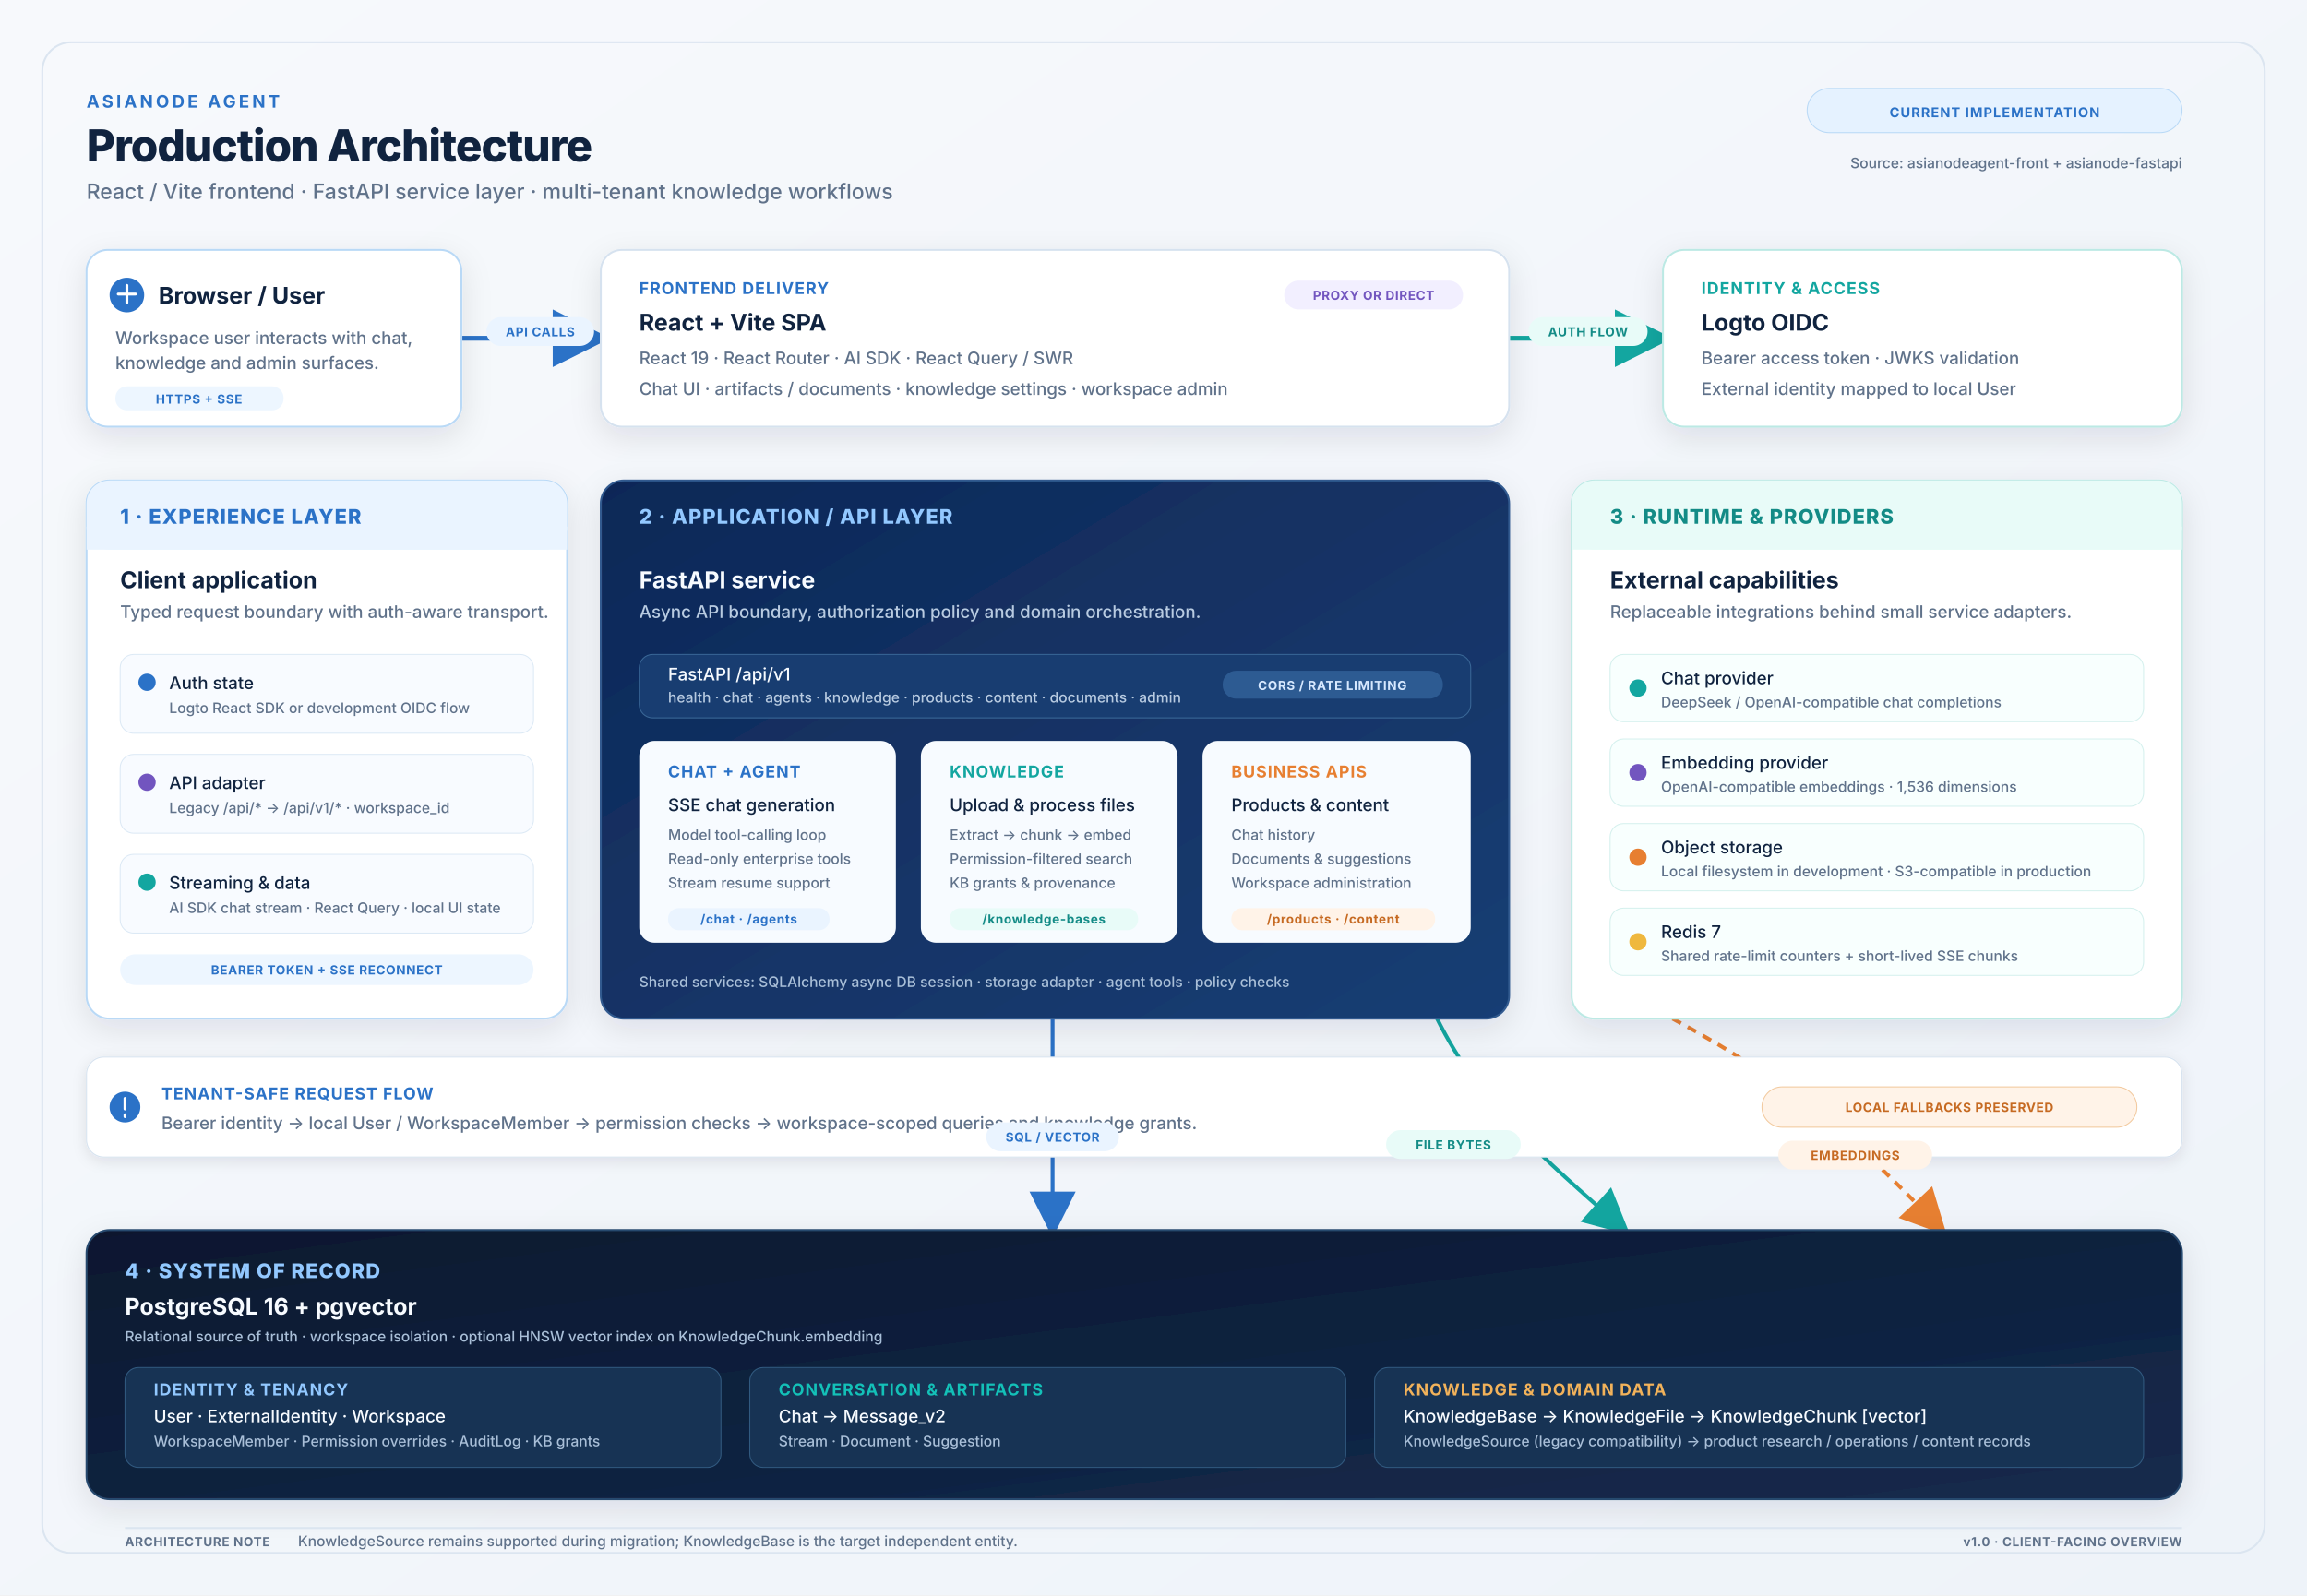
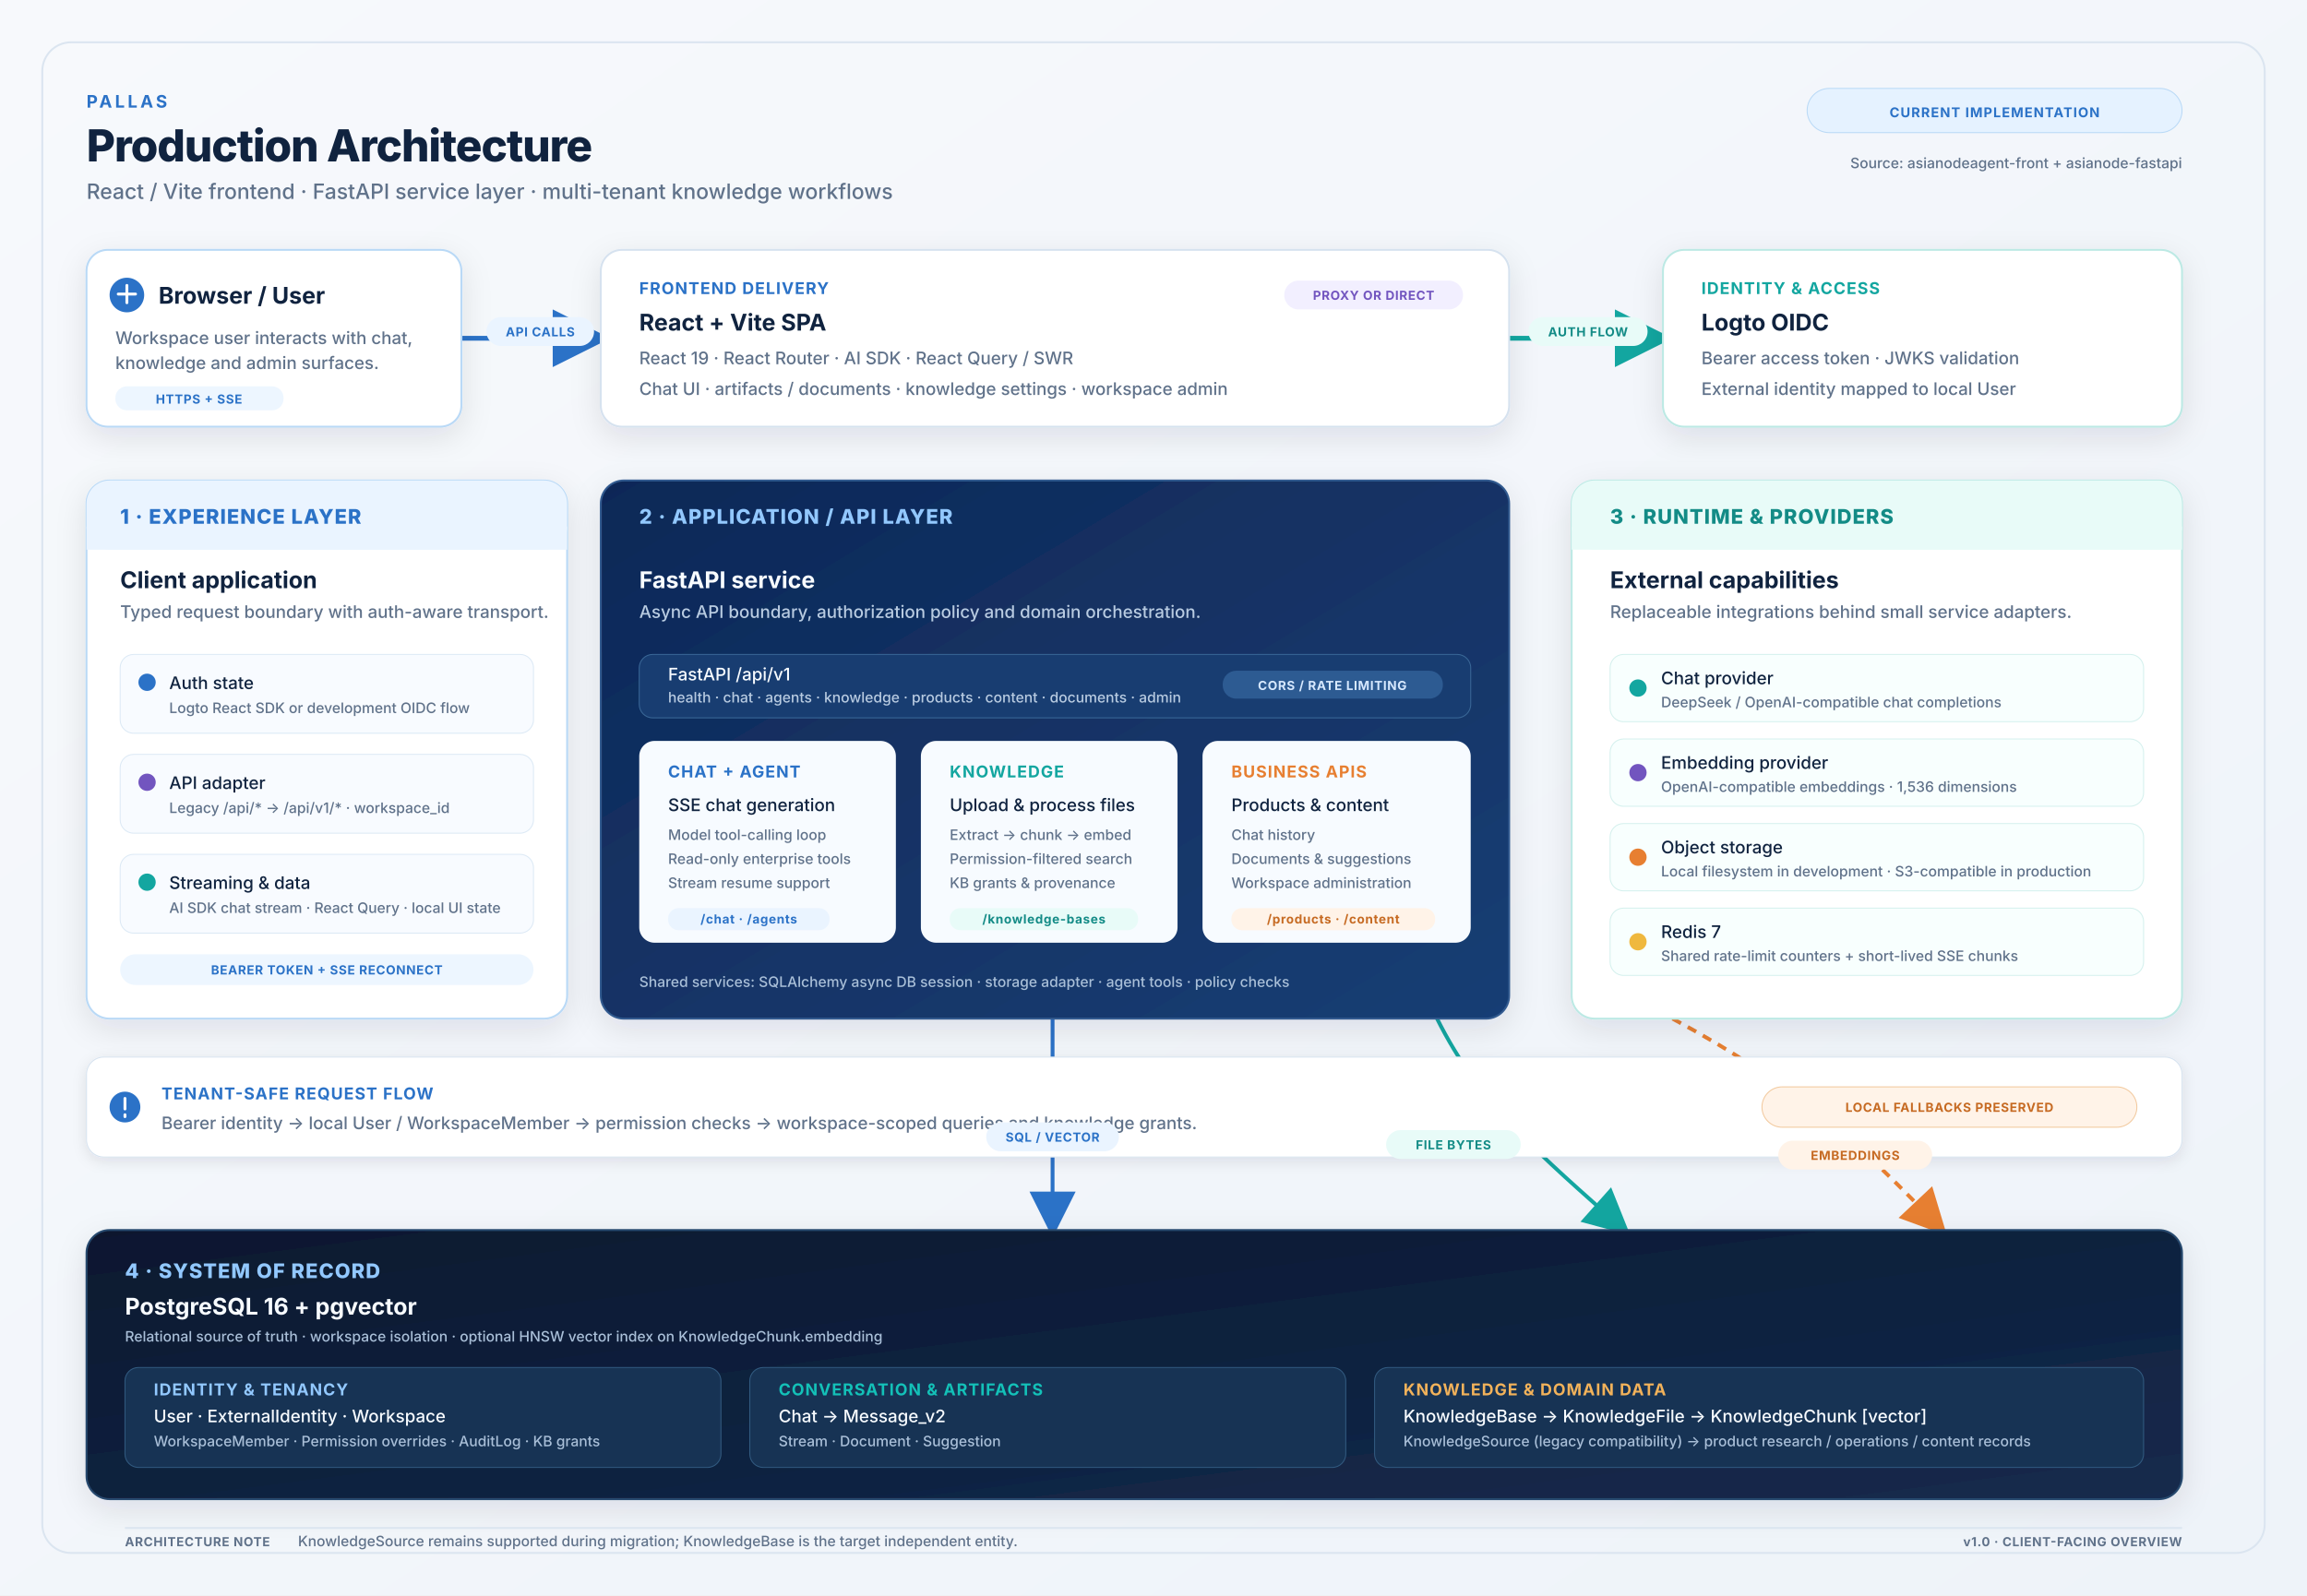
<svg xmlns="http://www.w3.org/2000/svg" width="2400" height="1660" viewBox="0 0 2400 1660" role="img" aria-labelledby="title desc">
  <defs>
    <linearGradient id="page" x1="0" y1="0" x2="1" y2="1">
      <stop offset="0" stop-color="#f7f9fc" />
      <stop offset="1" stop-color="#eef3f9" />
    </linearGradient>
    <linearGradient id="api" x1="0" y1="0" x2="1" y2="1">
      <stop offset="0" stop-color="#0f2857" />
      <stop offset="1" stop-color="#173e74" />
    </linearGradient>
    <linearGradient id="database" x1="0" y1="0" x2="1" y2="1">
      <stop offset="0" stop-color="#0b182f" />
      <stop offset="1" stop-color="#142a4d" />
    </linearGradient>
    <filter id="shadow" x="-20%" y="-20%" width="140%" height="140%">
      <feDropShadow dx="0" dy="10" stdDeviation="16" flood-color="#10253d" flood-opacity="0.10" />
    </filter>
    <filter id="small-shadow" x="-20%" y="-20%" width="140%" height="140%">
      <feDropShadow dx="0" dy="4" stdDeviation="7" flood-color="#10253d" flood-opacity="0.10" />
    </filter>
    <marker id="arrow-blue" markerWidth="12" markerHeight="12" refX="10" refY="6" orient="auto" markerUnits="strokeWidth">
      <path d="M0,0 L12,6 L0,12 z" fill="#2b72c7" />
    </marker>
    <marker id="arrow-teal" markerWidth="12" markerHeight="12" refX="10" refY="6" orient="auto" markerUnits="strokeWidth">
      <path d="M0,0 L12,6 L0,12 z" fill="#13a6a0" />
    </marker>
    <marker id="arrow-orange" markerWidth="12" markerHeight="12" refX="10" refY="6" orient="auto" markerUnits="strokeWidth">
      <path d="M0,0 L12,6 L0,12 z" fill="#e77f31" />
    </marker>
    <marker id="arrow-gray" markerWidth="12" markerHeight="12" refX="10" refY="6" orient="auto" markerUnits="strokeWidth">
      <path d="M0,0 L12,6 L0,12 z" fill="#8da1b9" />
    </marker>
    <style>
      .sans { font-family: Inter, -apple-system, BlinkMacSystemFont, "Segoe UI", Arial, sans-serif; }
      .mono { font-family: "SFMono-Regular", Consolas, "Liberation Mono", monospace; }
      .ink { fill: #10233f; }
      .muted { fill: #60728a; }
      .white { fill: #f7fbff; }
      .dbmuted { fill: #a9bfd8; }
      .eyebrow { font-size: 18px; font-weight: 700; letter-spacing: 3px; }
      .title { font-size: 46px; font-weight: 760; letter-spacing: -1px; }
      .subtitle { font-size: 22px; font-weight: 450; }
      .section { font-size: 21px; font-weight: 760; letter-spacing: 1px; }
      .node-title { font-size: 24px; font-weight: 750; }
      .node-subtitle { font-size: 17px; font-weight: 650; letter-spacing: 1px; }
      .body { font-size: 18px; font-weight: 500; }
      .small { font-size: 15px; font-weight: 500; }
      .tiny { font-size: 13px; font-weight: 650; letter-spacing: .6px; }
      .label { font-size: 14px; font-weight: 750; letter-spacing: 1px; }
    </style>
  </defs>
  <rect width="2400" height="1660" fill="url(#page)" />
  <rect x="44" y="44" width="2312" height="1572" rx="30" fill="none" stroke="#dbe5f0" stroke-width="2" />
-   <text x="90" y="112" class="sans eyebrow" fill="#2b72c7">ASIANODE AGENT</text>
+   <text x="90" y="112" class="sans eyebrow" fill="#2b72c7">PALLAS</text>
  <text x="90" y="168" class="sans title ink">Production Architecture</text>
  <text x="90" y="207" class="sans subtitle muted">React / Vite frontend · FastAPI service layer · multi-tenant knowledge workflows</text>
  <rect x="1880" y="92" width="390" height="46" rx="23" fill="#e5f2ff" stroke="#b9d9f6" />
  <text x="2075" y="122" text-anchor="middle" class="sans label" fill="#2b72c7">CURRENT IMPLEMENTATION</text>
  <text x="2270" y="175" text-anchor="end" class="sans small muted">Source: asianodeagent-front + asianode-fastapi</text>
  <path d="M480 352 C530 352 552 352 625 352" fill="none" stroke="#2b72c7" stroke-width="5" marker-end="url(#arrow-blue)" />
  <path d="M1570 352 C1640 352 1670 352 1730 352" fill="none" stroke="#13a6a0" stroke-width="5" marker-end="url(#arrow-teal)" />
  <path d="M1095 1060 C1095 1160 1095 1210 1095 1280" fill="none" stroke="#2b72c7" stroke-width="4" marker-end="url(#arrow-blue)" />
  <path d="M1495 1060 C1540 1150 1600 1200 1690 1280" fill="none" stroke="#13a6a0" stroke-width="4" marker-end="url(#arrow-teal)" />
  <path d="M1740 1060 C1870 1130 1940 1195 2020 1280" fill="none" stroke="#e77f31" stroke-width="4" stroke-dasharray="10 8" marker-end="url(#arrow-orange)" />
  <g filter="url(#shadow)">
    <rect x="90" y="260" width="390" height="184" rx="22" fill="#ffffff" stroke="#b9d9f6" stroke-width="2" />
    <rect x="625" y="260" width="945" height="184" rx="22" fill="#ffffff" stroke="#d6e2ef" stroke-width="2" />
    <rect x="1730" y="260" width="540" height="184" rx="22" fill="#ffffff" stroke="#bce9e4" stroke-width="2" />
  </g>
  <circle cx="132" cy="307" r="18" fill="#2b72c7" />
  <path d="M123 306 h18 M132 297 v18" stroke="#fff" stroke-width="3" stroke-linecap="round" />
  <text x="165" y="316" class="sans node-title ink">Browser / User</text>
  <text x="120" y="358" class="sans body muted">Workspace user interacts with chat,</text>
  <text x="120" y="384" class="sans body muted">knowledge and admin surfaces.</text>
  <rect x="120" y="402" width="175" height="25" rx="12" fill="#edf6ff" />
  <text x="207" y="420" text-anchor="middle" class="sans tiny" fill="#2b72c7">HTTPS + SSE</text>
  <text x="665" y="306" class="sans node-subtitle" fill="#2b72c7">FRONTEND DELIVERY</text>
  <text x="665" y="344" class="sans node-title ink">React + Vite SPA</text>
  <text x="665" y="379" class="sans body muted">React 19 · React Router · AI SDK · React Query / SWR</text>
  <text x="665" y="411" class="sans body muted">Chat UI · artifacts / documents · knowledge settings · workspace admin</text>
  <rect x="1336" y="292" width="186" height="30" rx="15" fill="#f2efff" />
  <text x="1429" y="312" text-anchor="middle" class="sans tiny" fill="#7255bf">PROXY OR DIRECT</text>
  <text x="1770" y="306" class="sans node-subtitle" fill="#13a6a0">IDENTITY &amp; ACCESS</text>
  <text x="1770" y="344" class="sans node-title ink">Logto OIDC</text>
  <text x="1770" y="379" class="sans body muted">Bearer access token · JWKS validation</text>
  <text x="1770" y="411" class="sans body muted">External identity mapped to local User</text>
  <g filter="url(#shadow)">
    <rect x="90" y="500" width="500" height="560" rx="24" fill="#ffffff" stroke="#b9d9f6" stroke-width="2" />
  </g>
  <rect x="90" y="500" width="500" height="72" rx="24" fill="#eaf4ff" />
  <rect x="90" y="548" width="500" height="24" fill="#eaf4ff" />
  <text x="125" y="545" class="sans section" fill="#2b72c7">1 · EXPERIENCE LAYER</text>
  <text x="125" y="612" class="sans node-title ink">Client application</text>
  <text x="125" y="643" class="sans body muted">Typed request boundary with auth-aware transport.</text>
  <rect x="125" y="681" width="430" height="82" rx="14" fill="#f8fbff" stroke="#dce9f5" />
  <circle cx="153" cy="710" r="9" fill="#2b72c7" />
  <text x="176" y="717" class="sans body ink">Auth state</text>
  <text x="176" y="742" class="sans small muted">Logto React SDK or development OIDC flow</text>
  <rect x="125" y="785" width="430" height="82" rx="14" fill="#f8fbff" stroke="#dce9f5" />
  <circle cx="153" cy="814" r="9" fill="#7255bf" />
  <text x="176" y="821" class="sans body ink">API adapter</text>
  <text x="176" y="846" class="sans small muted">Legacy /api/* → /api/v1/* · workspace_id</text>
  <rect x="125" y="889" width="430" height="82" rx="14" fill="#f8fbff" stroke="#dce9f5" />
  <circle cx="153" cy="918" r="9" fill="#13a6a0" />
  <text x="176" y="925" class="sans body ink">Streaming &amp; data</text>
  <text x="176" y="950" class="sans small muted">AI SDK chat stream · React Query · local UI state</text>
  <rect x="125" y="993" width="430" height="32" rx="16" fill="#edf6ff" />
  <text x="340" y="1014" text-anchor="middle" class="sans tiny" fill="#2b72c7">BEARER TOKEN + SSE RECONNECT</text>
  <g filter="url(#shadow)">
    <rect x="625" y="500" width="945" height="560" rx="24" fill="url(#api)" stroke="#315a8f" stroke-width="2" />
  </g>
  <text x="665" y="545" class="sans section" fill="#92c8ff">2 · APPLICATION / API LAYER</text>
  <text x="665" y="612" class="sans node-title white">FastAPI service</text>
  <text x="665" y="643" class="sans body" fill="#b8cbe1">Async API boundary, authorization policy and domain orchestration.</text>
  <rect x="665" y="681" width="865" height="66" rx="14" fill="#183d71" stroke="#396797" />
  <text x="695" y="708" class="sans body white">FastAPI /api/v1</text>
  <text x="695" y="731" class="sans small" fill="#b8cbe1">health · chat · agents · knowledge · products · content · documents · admin</text>
  <rect x="1272" y="698" width="229" height="29" rx="14" fill="#2d5b92" />
  <text x="1386" y="718" text-anchor="middle" class="sans tiny" fill="#d7e9ff">CORS / RATE LIMITING</text>
  <rect x="665" y="771" width="267" height="210" rx="16" fill="#f7fbff" />
  <text x="695" y="809" class="sans node-subtitle" fill="#2b72c7">CHAT + AGENT</text>
  <text x="695" y="844" class="sans body ink">SSE chat generation</text>
  <text x="695" y="874" class="sans small muted">Model tool-calling loop</text>
  <text x="695" y="899" class="sans small muted">Read-only enterprise tools</text>
  <text x="695" y="924" class="sans small muted">Stream resume support</text>
  <rect x="695" y="945" width="168" height="23" rx="11" fill="#eaf4ff" />
  <text x="779" y="961" text-anchor="middle" class="sans tiny" fill="#2b72c7">/chat · /agents</text>
  <rect x="958" y="771" width="267" height="210" rx="16" fill="#f7fbff" />
  <text x="988" y="809" class="sans node-subtitle" fill="#13a6a0">KNOWLEDGE</text>
  <text x="988" y="844" class="sans body ink">Upload &amp; process files</text>
  <text x="988" y="874" class="sans small muted">Extract → chunk → embed</text>
  <text x="988" y="899" class="sans small muted">Permission-filtered search</text>
  <text x="988" y="924" class="sans small muted">KB grants &amp; provenance</text>
  <rect x="988" y="945" width="196" height="23" rx="11" fill="#e8fbf8" />
  <text x="1086" y="961" text-anchor="middle" class="sans tiny" fill="#138b86">/knowledge-bases</text>
  <rect x="1251" y="771" width="279" height="210" rx="16" fill="#f7fbff" />
  <text x="1281" y="809" class="sans node-subtitle" fill="#e77f31">BUSINESS APIS</text>
  <text x="1281" y="844" class="sans body ink">Products &amp; content</text>
  <text x="1281" y="874" class="sans small muted">Chat history</text>
  <text x="1281" y="899" class="sans small muted">Documents &amp; suggestions</text>
  <text x="1281" y="924" class="sans small muted">Workspace administration</text>
  <rect x="1281" y="945" width="212" height="23" rx="11" fill="#fff3e8" />
  <text x="1387" y="961" text-anchor="middle" class="sans tiny" fill="#c66a22">/products · /content</text>
  <text x="665" y="1027" class="sans small" fill="#a9bfd8">Shared services: SQLAlchemy async DB session · storage adapter · agent tools · policy checks</text>
  <g filter="url(#shadow)">
    <rect x="1635" y="500" width="635" height="560" rx="24" fill="#ffffff" stroke="#bce9e4" stroke-width="2" />
  </g>
  <rect x="1635" y="500" width="635" height="72" rx="24" fill="#e8fbf8" />
  <rect x="1635" y="548" width="635" height="24" fill="#e8fbf8" />
  <text x="1675" y="545" class="sans section" fill="#138b86">3 · RUNTIME &amp; PROVIDERS</text>
  <text x="1675" y="612" class="sans node-title ink">External capabilities</text>
  <text x="1675" y="643" class="sans body muted">Replaceable integrations behind small service adapters.</text>
  <rect x="1675" y="681" width="555" height="70" rx="14" fill="#f8fffe" stroke="#d4f0ed" />
  <circle cx="1704" cy="716" r="9" fill="#13a6a0" />
  <text x="1728" y="712" class="sans body ink">Chat provider</text>
  <text x="1728" y="736" class="sans small muted">DeepSeek / OpenAI-compatible chat completions</text>
  <rect x="1675" y="769" width="555" height="70" rx="14" fill="#f8fffe" stroke="#d4f0ed" />
  <circle cx="1704" cy="804" r="9" fill="#7255bf" />
  <text x="1728" y="800" class="sans body ink">Embedding provider</text>
  <text x="1728" y="824" class="sans small muted">OpenAI-compatible embeddings · 1,536 dimensions</text>
  <rect x="1675" y="857" width="555" height="70" rx="14" fill="#f8fffe" stroke="#d4f0ed" />
  <circle cx="1704" cy="892" r="9" fill="#e77f31" />
  <text x="1728" y="888" class="sans body ink">Object storage</text>
  <text x="1728" y="912" class="sans small muted">Local filesystem in development · S3-compatible in production</text>
  <rect x="1675" y="945" width="555" height="70" rx="14" fill="#f8fffe" stroke="#d4f0ed" />
  <circle cx="1704" cy="980" r="9" fill="#efb83e" />
  <text x="1728" y="976" class="sans body ink">Redis 7</text>
  <text x="1728" y="1000" class="sans small muted">Shared rate-limit counters + short-lived SSE chunks</text>
  <rect x="90" y="1100" width="2180" height="104" rx="18" fill="#ffffff" stroke="#d6e2ef" filter="url(#small-shadow)" />
  <circle cx="130" cy="1152" r="16" fill="#2b72c7" />
  <path d="M130 1143 v11 M130 1160 v2" stroke="#fff" stroke-width="3" stroke-linecap="round" />
  <text x="168" y="1144" class="sans node-subtitle" fill="#2b72c7">TENANT-SAFE REQUEST FLOW</text>
  <text x="168" y="1175" class="sans body muted">Bearer identity → local User / WorkspaceMember → permission checks → workspace-scoped queries and knowledge grants.</text>
  <rect x="1833" y="1131" width="390" height="42" rx="21" fill="#fff3e8" stroke="#f2c99e" />
  <text x="2028" y="1157" text-anchor="middle" class="sans tiny" fill="#c66a22">LOCAL FALLBACKS PRESERVED</text>
  <g filter="url(#shadow)">
    <rect x="90" y="1280" width="2180" height="280" rx="24" fill="url(#database)" stroke="#28496e" stroke-width="2" />
  </g>
  <text x="130" y="1330" class="sans section" fill="#92c8ff">4 · SYSTEM OF RECORD</text>
  <text x="130" y="1368" class="sans node-title white">PostgreSQL 16 + pgvector</text>
  <text x="130" y="1396" class="sans small dbmuted">Relational source of truth · workspace isolation · optional HNSW vector index on KnowledgeChunk.embedding</text>
  <rect x="130" y="1423" width="620" height="104" rx="14" fill="#173354" stroke="#315a80" />
  <text x="160" y="1452" class="sans node-subtitle" fill="#92c8ff">IDENTITY &amp; TENANCY</text>
  <text x="160" y="1480" class="sans body white">User · ExternalIdentity · Workspace</text>
  <text x="160" y="1505" class="sans small dbmuted">WorkspaceMember · Permission overrides · AuditLog · KB grants</text>
  <rect x="780" y="1423" width="620" height="104" rx="14" fill="#173354" stroke="#315a80" />
  <text x="810" y="1452" class="sans node-subtitle" fill="#13c1b8">CONVERSATION &amp; ARTIFACTS</text>
  <text x="810" y="1480" class="sans body white">Chat → Message_v2</text>
  <text x="810" y="1505" class="sans small dbmuted">Stream · Document · Suggestion</text>
  <rect x="1430" y="1423" width="800" height="104" rx="14" fill="#173354" stroke="#315a80" />
  <text x="1460" y="1452" class="sans node-subtitle" fill="#f2b25a">KNOWLEDGE &amp; DOMAIN DATA</text>
  <text x="1460" y="1480" class="sans body white">KnowledgeBase → KnowledgeFile → KnowledgeChunk [vector]</text>
  <text x="1460" y="1505" class="sans small dbmuted">KnowledgeSource (legacy compatibility) → product research / operations / content records</text>
  <path d="M130 1590 H2270" stroke="#dbe5f0" stroke-width="2" />
  <text x="130" y="1609" class="sans tiny muted">ARCHITECTURE NOTE</text>
  <text x="310" y="1609" class="sans small muted">KnowledgeSource remains supported during migration; KnowledgeBase is the target independent entity.</text>
  <text x="2270" y="1609" text-anchor="end" class="sans tiny muted">v1.0 · CLIENT-FACING OVERVIEW</text>
  <rect x="506" y="330" width="112" height="30" rx="15" fill="#eaf4ff" />
  <text x="562" y="350" text-anchor="middle" class="sans tiny" fill="#2b72c7">API CALLS</text>
  <rect x="1590" y="330" width="124" height="30" rx="15" fill="#e8fbf8" />
  <text x="1652" y="350" text-anchor="middle" class="sans tiny" fill="#138b86">AUTH FLOW</text>
  <rect x="1026" y="1168" width="138" height="30" rx="15" fill="#eaf4ff" />
  <text x="1095" y="1188" text-anchor="middle" class="sans tiny" fill="#2b72c7">SQL / VECTOR</text>
  <rect x="1442" y="1176" width="140" height="30" rx="15" fill="#e8fbf8" />
  <text x="1512" y="1196" text-anchor="middle" class="sans tiny" fill="#138b86">FILE BYTES</text>
  <rect x="1850" y="1187" width="160" height="30" rx="15" fill="#fff3e8" />
  <text x="1930" y="1207" text-anchor="middle" class="sans tiny" fill="#c66a22">EMBEDDINGS</text>
</svg>
